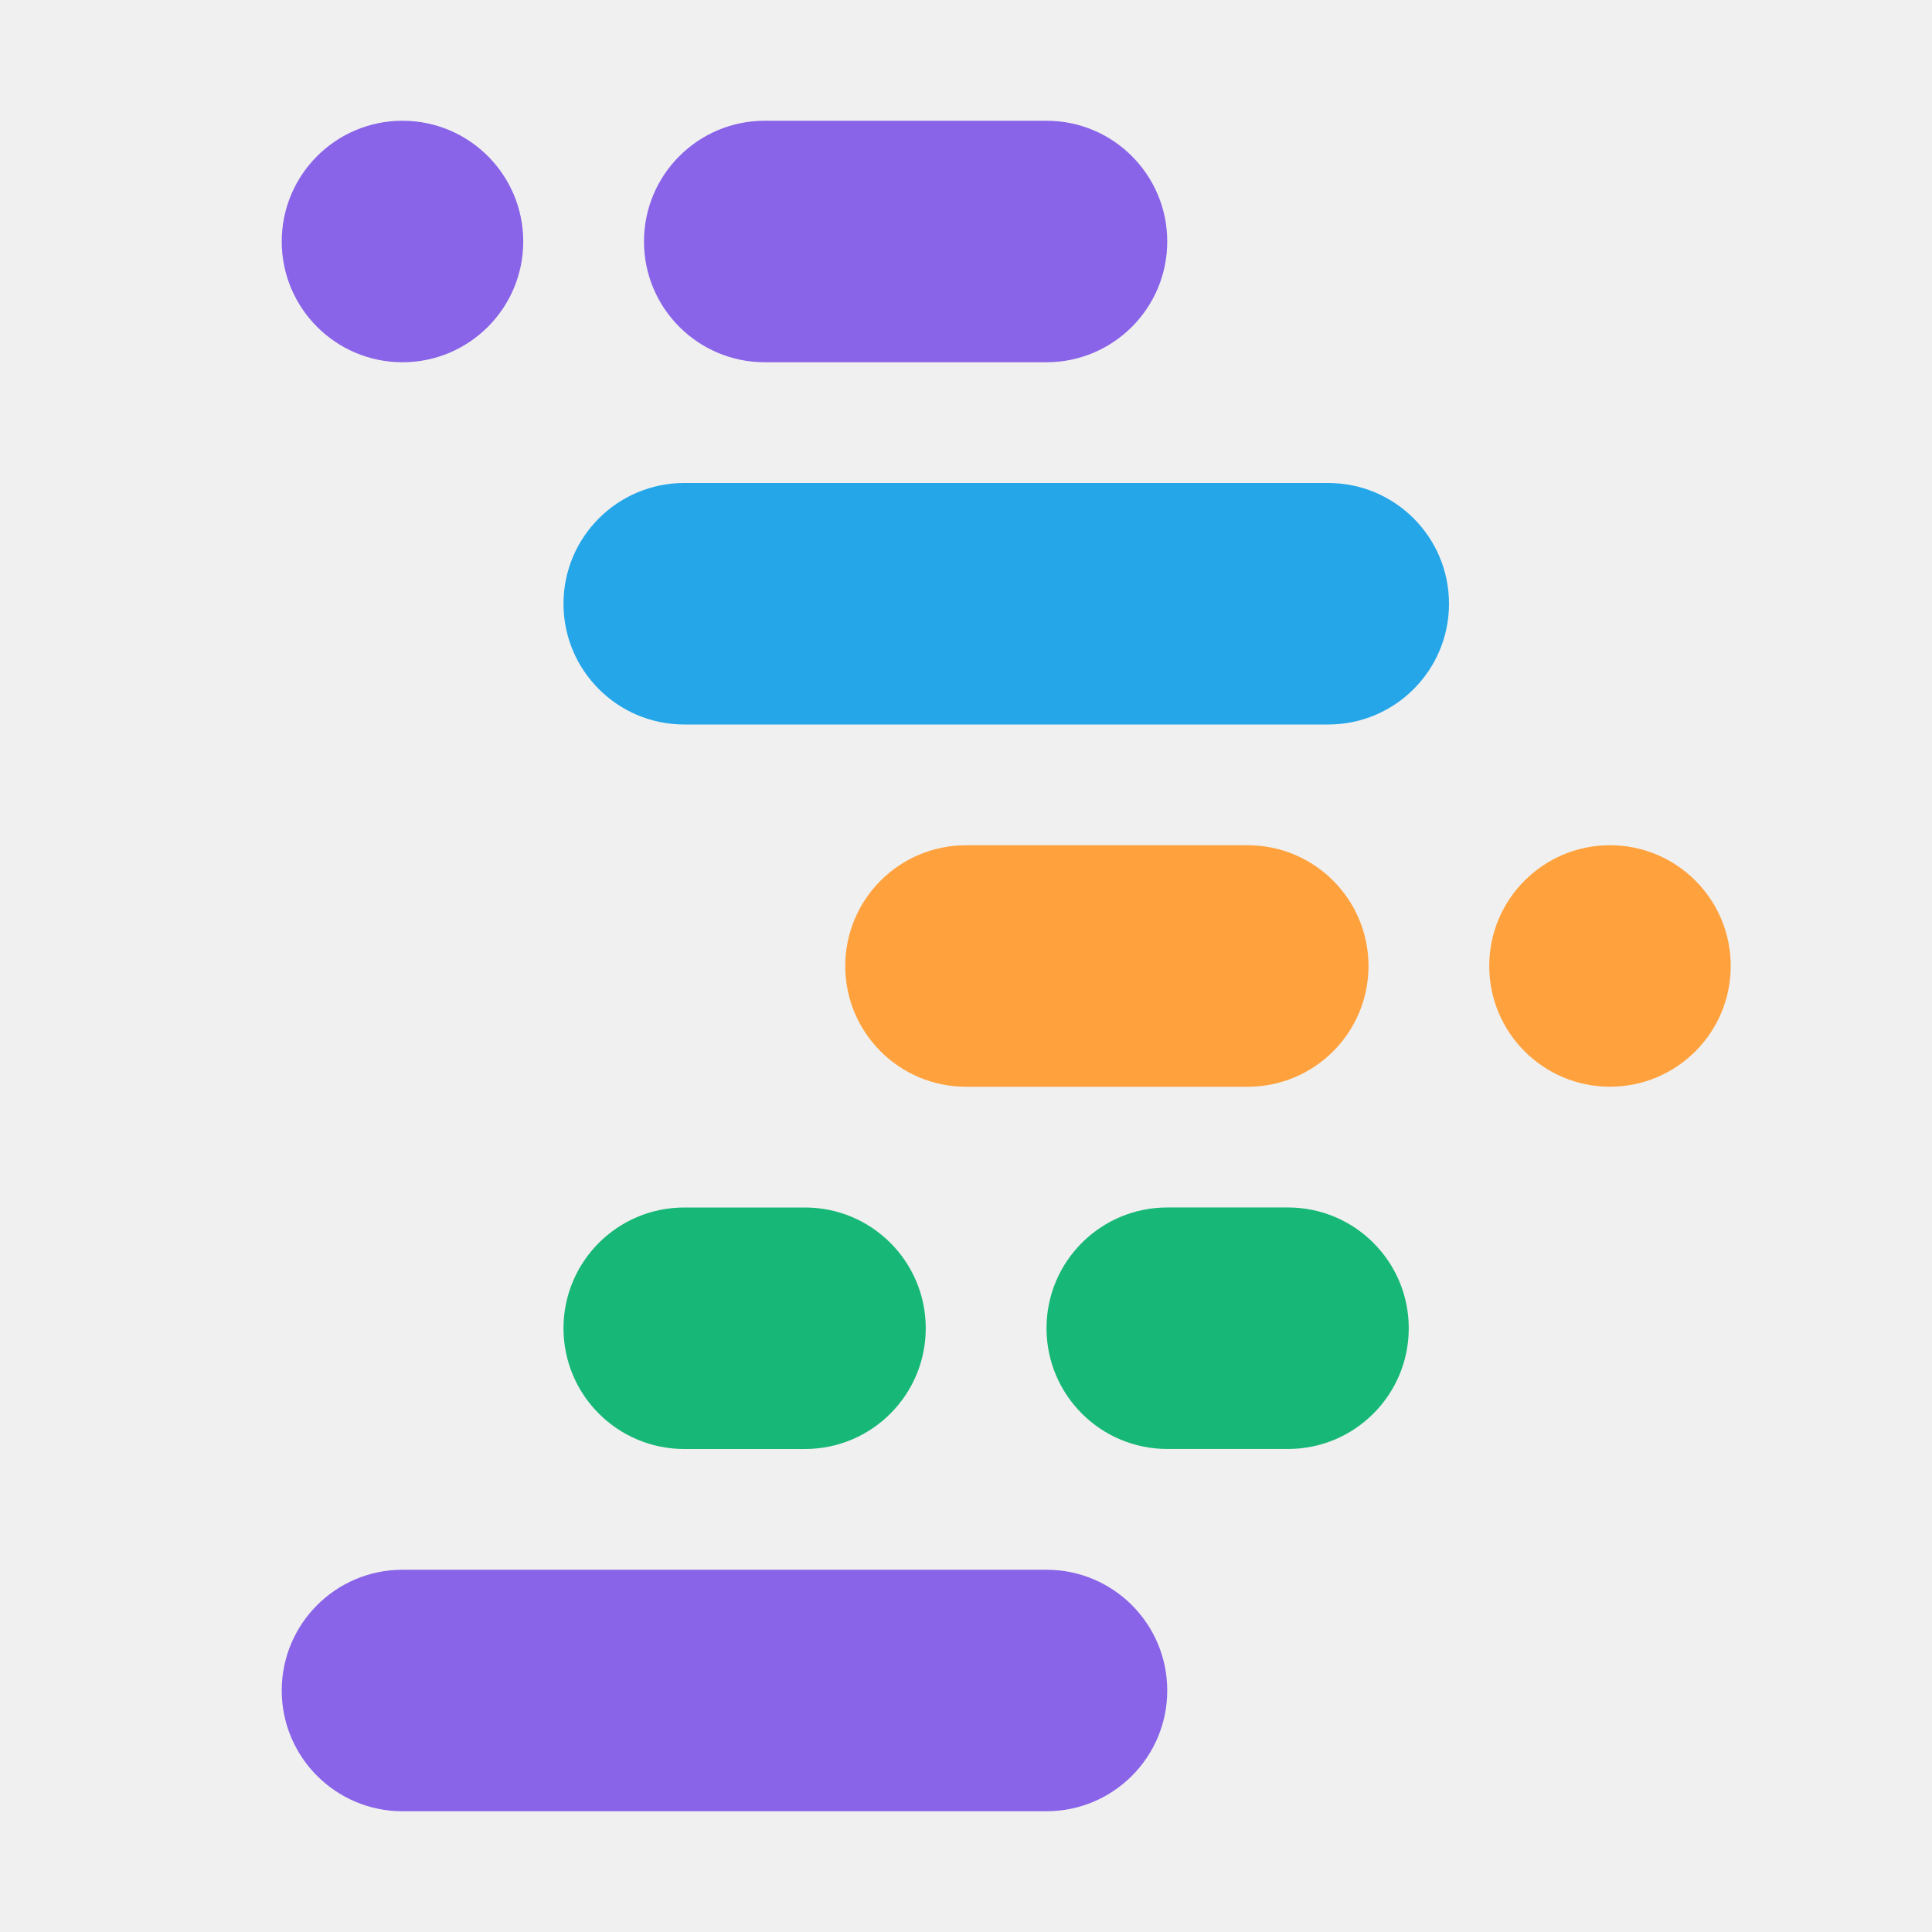
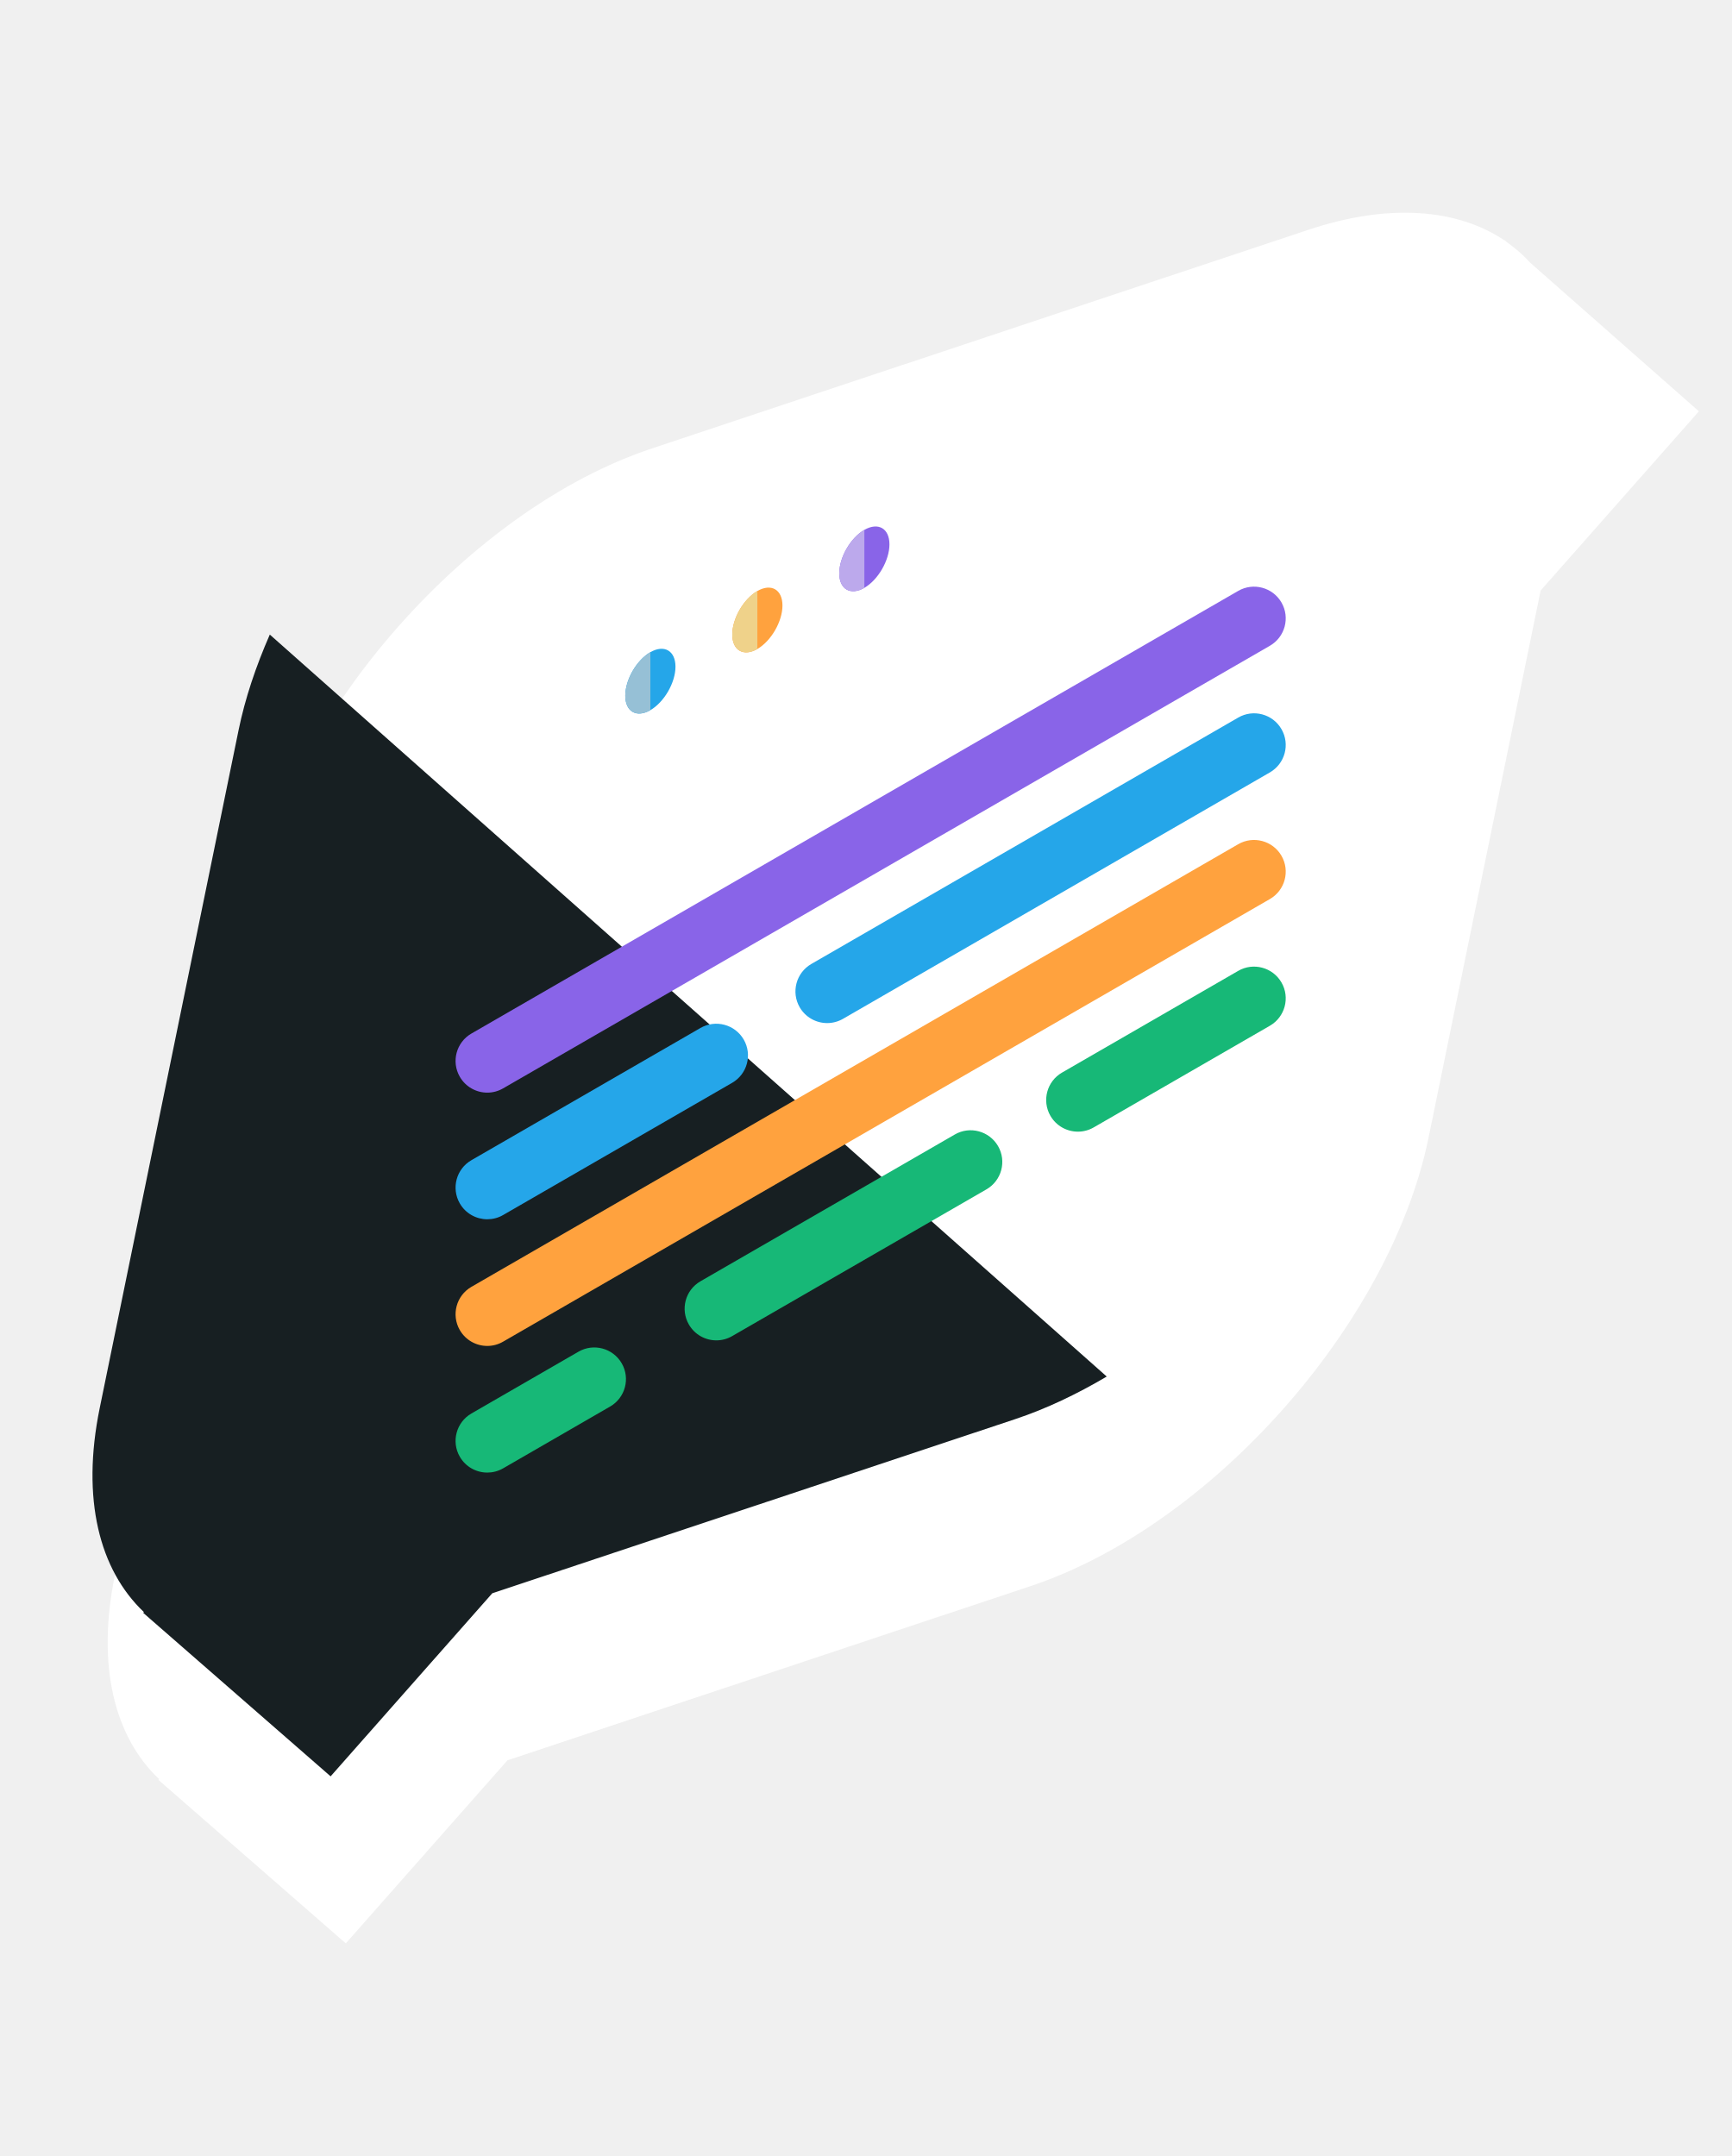
- <svg xmlns="http://www.w3.org/2000/svg" width="128" height="128" viewBox="0 0 128 128" fill="none">
-   <path d="M69.333 104H26.666C22.248 104 18.666 107.582 18.666 112C18.666 116.418 22.248 120 26.666 120H69.333C73.751 120 77.333 116.418 77.333 112C77.333 107.582 73.751 104 69.333 104Z" fill="#8964E8" />
-   <path d="M85.334 79.998H77.334C72.916 79.998 69.334 83.58 69.334 87.998C69.334 92.416 72.916 95.998 77.334 95.998H85.334C89.752 95.998 93.334 92.416 93.334 87.998C93.334 83.58 89.752 79.998 85.334 79.998Z" fill="#17B877" />
-   <path d="M53.333 80H45.333C40.915 80 37.333 83.582 37.333 88C37.333 92.418 40.915 96 45.333 96H53.333C57.751 96 61.333 92.418 61.333 88C61.333 83.582 57.751 80 53.333 80Z" fill="#17B877" />
-   <path d="M82.667 56H64C59.582 56 56 59.582 56 64C56 68.418 59.582 72 64 72H82.667C87.085 72 90.667 68.418 90.667 64C90.667 59.582 87.085 56 82.667 56Z" fill="#FFA23E" />
-   <path d="M114.666 63.998C114.666 59.58 111.084 55.998 106.666 55.998C102.248 55.998 98.666 59.58 98.666 63.998C98.666 68.416 102.248 71.998 106.666 71.998C111.084 71.998 114.666 68.416 114.666 63.998Z" fill="#FFA23E" />
-   <path d="M88 32H45.333C40.915 32 37.333 35.582 37.333 40C37.333 44.418 40.915 48 45.333 48H88C92.418 48 96 44.418 96 40C96 35.582 92.418 32 88 32Z" fill="#25A6E9" />
-   <path d="M69.333 8H50.666C46.248 8 42.666 11.582 42.666 16C42.666 20.418 46.248 24 50.666 24H69.333C73.751 24 77.333 20.418 77.333 16C77.333 11.582 73.751 8 69.333 8Z" fill="#8964E8" />
-   <path d="M34.666 16C34.666 11.582 31.084 8 26.666 8C22.248 8 18.666 11.582 18.666 16C18.666 20.418 22.248 24 26.666 24C31.084 24 34.666 20.418 34.666 16Z" fill="#8964E8" />
+ <svg xmlns="http://www.w3.org/2000/svg" width="114" height="142" viewBox="0 0 114 142" fill="none">
+   <path d="M111.875 27.091L100.789 17.323C100.322 16.811 99.802 16.353 99.232 15.952L99.068 15.808L99.057 15.822C95.96 13.757 91.494 13.359 86.17 15.132L42.912 29.542C31.018 33.504 19.229 46.795 16.713 59.079L7.566 103.742C6.339 109.732 7.549 114.406 10.476 117.177L10.432 117.228L22.771 127.996L33.419 115.937L67.875 104.461C79.767 100.496 91.559 87.206 94.074 74.923L101.453 38.893L111.875 27.091Z" fill="white" />
+   <path d="M17.767 41.795C16.851 43.885 16.14 45.995 15.713 48.078L6.566 92.741C5.339 98.732 6.549 103.406 9.476 106.177L9.432 106.228L21.771 116.995L32.419 104.936L66.875 93.46C68.895 92.786 70.912 91.826 72.88 90.663L17.767 41.795Z" fill="#171F22" />
+   <path d="M41.175 45.819C41.175 44.768 41.918 43.48 42.827 42.955C43.737 42.43 44.481 42.859 44.481 43.91C44.481 44.96 43.737 46.248 42.827 46.773C41.919 47.299 41.175 46.869 41.175 45.819Z" fill="#25A6E9" />
+   <path d="M42.828 46.773C41.919 47.298 41.176 46.869 41.176 45.819C41.176 44.768 41.919 43.48 42.828 42.955" fill="#96C0D6" />
+   <path d="M48.22 41.791C48.22 40.74 48.964 39.452 49.873 38.926C50.783 38.401 51.526 38.83 51.526 39.881C51.526 40.932 50.782 42.22 49.873 42.745C48.964 43.269 48.22 42.84 48.22 41.791Z" fill="#FFA23E" />
+   <path d="M49.874 42.745C48.965 43.269 48.221 42.84 48.221 41.791C48.221 40.74 48.965 39.452 49.874 38.926" fill="#EFD28A" />
+   <path d="M55.265 37.762C55.266 36.711 56.009 35.423 56.919 34.899C57.829 34.374 58.572 34.802 58.571 35.853C58.572 36.903 57.827 38.192 56.919 38.717C56.009 39.241 55.266 38.812 55.265 37.762Z" fill="#8964E8" />
+   <path d="M56.92 38.717C56.01 39.241 55.267 38.813 55.266 37.762C55.267 36.711 56.01 35.423 56.92 34.899" fill="#BCA9EC" />
+   <path d="M32.088 71.964C31.368 71.964 30.667 71.59 30.28 70.92C29.703 69.923 30.046 68.648 31.043 68.072L81.538 38.918C82.532 38.344 83.811 38.685 84.387 39.683C84.964 40.679 84.621 41.955 83.624 42.532L33.129 71.684C32.801 71.873 32.441 71.964 32.088 71.964Z" fill="#8964E8" />
+   <path d="M32.088 80.304C31.368 80.304 30.667 79.932 30.28 79.262C29.703 78.265 30.046 76.989 31.043 76.413L46.127 67.705C47.121 67.13 48.398 67.471 48.976 68.469C49.553 69.466 49.21 70.742 48.212 71.318L33.129 80.026C32.801 80.216 32.441 80.304 32.088 80.304Z" fill="#25A6E9" />
+   <path d="M54.469 67.383C53.748 67.383 53.049 67.009 52.66 66.34C52.085 65.343 52.427 64.068 53.426 63.49L81.538 47.262C82.532 46.684 83.811 47.025 84.387 48.024C84.964 49.022 84.621 50.296 83.624 50.873L55.51 67.105C55.182 67.293 54.825 67.383 54.469 67.383Z" fill="#25A6E9" />
+   <path d="M32.088 88.647C31.368 88.647 30.667 88.273 30.28 87.604C29.703 86.605 30.046 85.332 31.043 84.755L81.538 55.602C82.532 55.026 83.811 55.367 84.387 56.364C84.964 57.363 84.621 58.639 83.624 59.214L33.129 88.366C32.801 88.557 32.441 88.647 32.088 88.647Z" fill="#FFA23E" />
+   <path d="M47.172 88.28C46.45 88.28 45.751 87.906 45.364 87.237C44.787 86.24 45.129 84.964 46.127 84.388L62.874 74.722C63.864 74.145 65.144 74.487 65.723 75.484C66.3 76.482 65.957 77.759 64.959 78.334L48.211 88.001C47.884 88.19 47.525 88.28 47.172 88.28Z" fill="#17B877" />
+   <path d="M32.088 96.988C31.368 96.988 30.667 96.615 30.28 95.945C29.703 94.949 30.046 93.673 31.043 93.096L38.092 89.027C39.087 88.45 40.362 88.792 40.941 89.791C41.517 90.788 41.174 92.064 40.176 92.639L33.129 96.71C32.801 96.899 32.441 96.988 32.088 96.988Z" fill="#17B877" />
+   <path d="M70.98 74.534C70.259 74.534 69.559 74.159 69.172 73.493C68.595 72.494 68.939 71.218 69.936 70.643L81.538 63.944C82.532 63.367 83.811 63.711 84.387 64.709C84.964 65.706 84.621 66.981 83.624 67.558L72.021 74.255C71.692 74.445 71.335 74.534 70.98 74.534Z" fill="#17B877" />
</svg>
